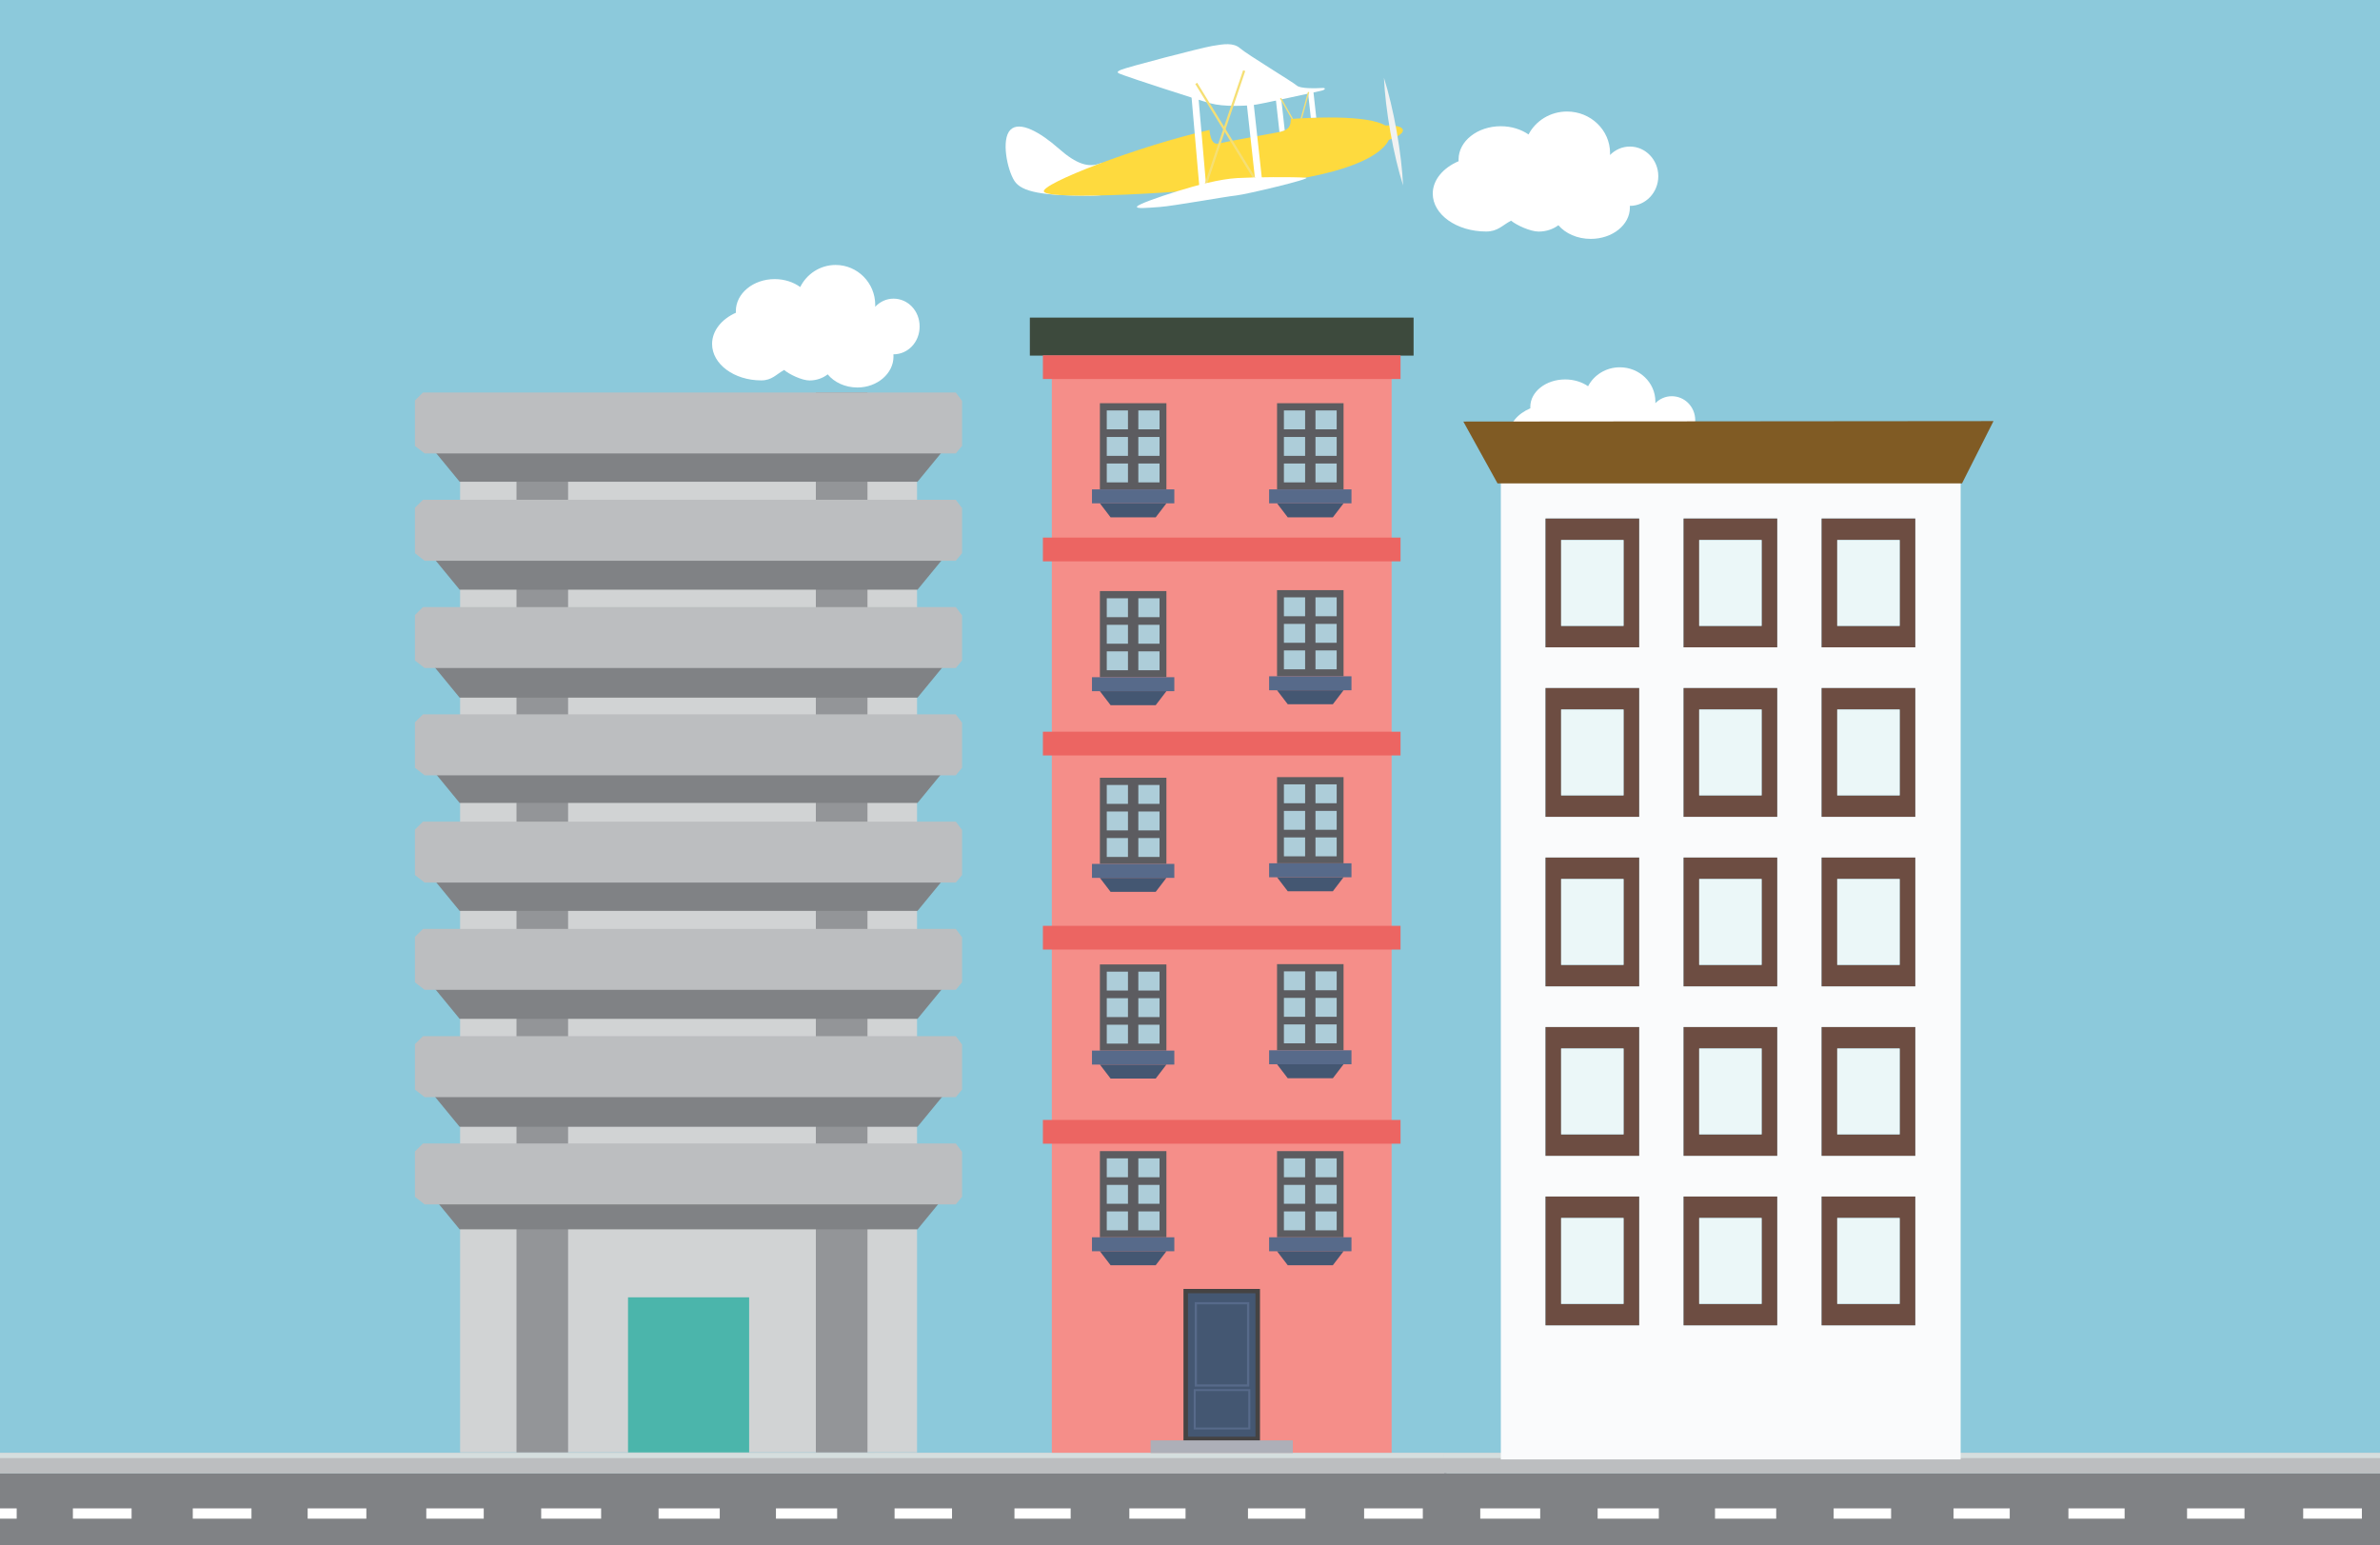
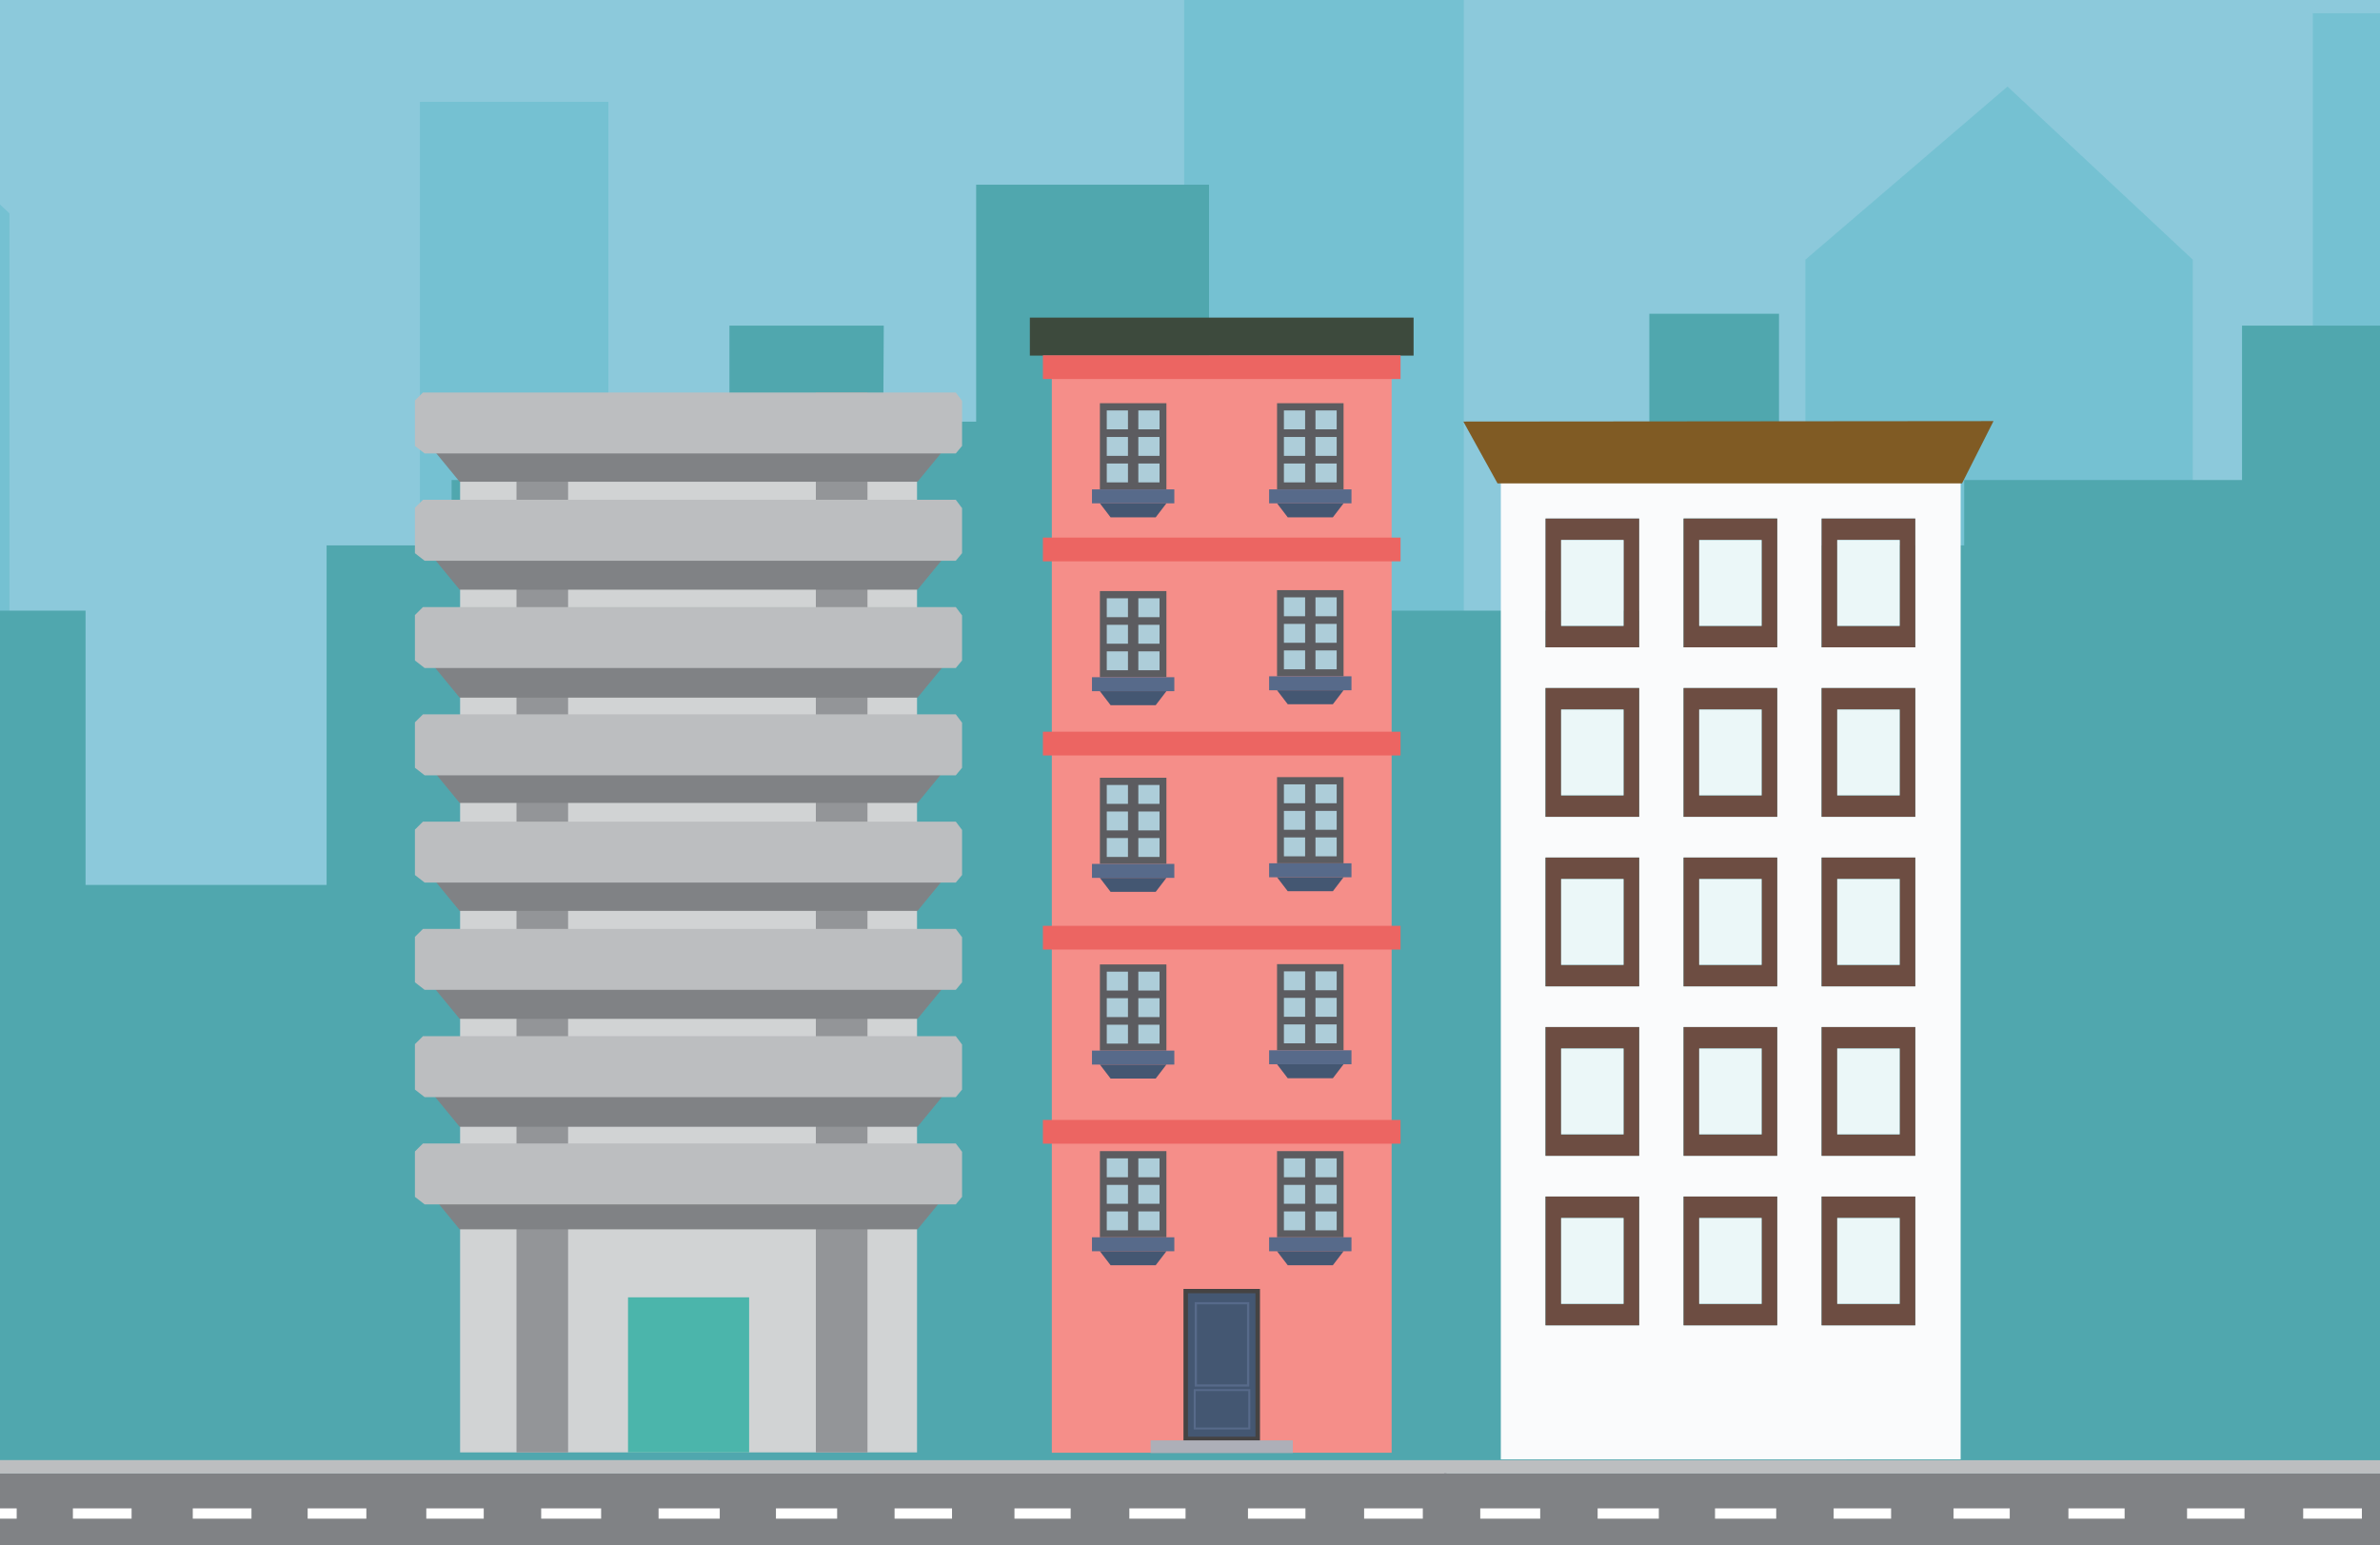
<svg xmlns="http://www.w3.org/2000/svg" version="1.1" id="Layer_1" x="0px" y="0px" width="992px" height="644px" viewBox="0 0 992 644" enable-background="new 0 0 992 644" xml:space="preserve">
-   <rect x="-5.013" y="-25.5" fill="#8CC9DB" width="998.351" height="673.138" />
+   <rect x="-5.013" y="-25.5" fill="#8CC9DB" width="998.352" height="673.138" />
  <g>
    <g>
      <rect x="365.059" y="614.136" fill="#808285" width="629.278" height="33.502" />
      <g>
-         <path fill="#FFFFFF" d="M984.449,633.032h-24.464v-4.297h24.464V633.032z M935.524,633.032H911.58v-4.297h23.944V633.032     L935.524,633.032z M885.555,633.032h-23.423v-4.297h23.423V633.032z M837.671,633.032h-23.423v-4.297h23.423V633.032z      M788.223,633.032H764.28v-4.297h23.944L788.223,633.032L788.223,633.032z M740.338,633.032h-25.504v-4.297h25.504V633.032z      M691.412,633.032h-25.505v-4.297h25.505V633.032z M641.966,633.032H616.98v-4.297h24.985V633.032z M593.037,633.032h-23.941     v-4.297h23.941V633.032z M544.113,633.032h-24.466v-4.297h24.466V633.032L544.113,633.032z M496.224,633.032h-24.463v-4.297     h24.463V633.032z M446.258,633.032h-24.462v-4.297h24.462V633.032z M398.372,633.032h-24.464v-4.297h24.465L398.372,633.032     L398.372,633.032z" />
-       </g>
-     </g>
-     <rect x="364.541" y="605.595" fill="#BCBEC0" width="628.797" height="8.606" />
-     <rect x="364.541" y="605.595" fill="#D5DEDE" width="628.797" height="2.188" />
+         <path fill="#FFFFFF" d="M984.449,633.031h-24.464v-4.297h24.464V633.031z M935.524,633.031H911.58v-4.297h23.944V633.031     L935.524,633.031z M885.555,633.031h-23.423v-4.297h23.423V633.031z M837.672,633.031h-23.424v-4.297h23.424V633.031z      M788.223,633.031H764.28v-4.297h23.944L788.223,633.031L788.223,633.031z M740.339,633.031h-25.505v-4.297h25.505V633.031z      M691.412,633.031h-25.505v-4.297h25.505V633.031z M641.967,633.031H616.98v-4.297h24.985L641.967,633.031L641.967,633.031z      M593.037,633.031h-23.94v-4.297h23.94V633.031z M544.113,633.031h-24.466v-4.297h24.466V633.031L544.113,633.031z      M496.224,633.031h-24.463v-4.297h24.463V633.031z M446.259,633.031h-24.462v-4.297h24.462V633.031z M398.372,633.031h-24.464     v-4.297h24.465L398.372,633.031L398.372,633.031z" />
+       </g>
+     </g>
+     <rect x="364.541" y="605.595" fill="#BCBEC0" width="628.798" height="8.605" />
+     <rect x="364.541" y="605.595" fill="#D5DEDE" width="628.798" height="2.188" />
  </g>
  <g>
    <g>
      <rect x="-26.353" y="614.136" fill="#808285" width="629.278" height="33.502" />
      <g>
-         <path fill="#FFFFFF" d="M593.037,633.032h-24.463v-4.297h24.463V633.032z M544.113,633.032h-23.945v-4.297h23.945V633.032z      M494.142,633.032h-23.423v-4.297h23.423V633.032z M446.258,633.032h-23.422v-4.297h23.422V633.032z M396.809,633.032h-23.942     v-4.297h23.942V633.032L396.809,633.032z M348.925,633.032h-25.504v-4.297h25.504V633.032z M299.999,633.032h-25.503v-4.297     h25.503V633.032z M250.552,633.032h-24.984v-4.297h24.984V633.032z M201.627,633.032h-23.944v-4.297h23.944V633.032     L201.627,633.032z M152.698,633.032h-24.462v-4.297h24.462V633.032z M104.814,633.032H80.35v-4.297h24.464V633.032z      M54.845,633.032H30.384v-4.297h24.463L54.845,633.032L54.845,633.032z M6.959,633.032h-24.461v-4.297H6.959V633.032z" />
-       </g>
-     </g>
-     <rect x="-26.871" y="605.595" fill="#BCBEC0" width="628.797" height="8.606" />
-     <rect x="-26.871" y="605.595" fill="#D5DEDE" width="628.797" height="2.188" />
-   </g>
-   <rect x="325.216" y="42.138" display="none" fill="#8CC9DB" width="322.001" height="574" />
-   <path fill="#FFFFFF" d="M696.802,165.156c-2.666,0-5.08,1.111-6.845,2.91c0.011-0.218,0.021-0.438,0.021-0.659  c0-7.896-6.635-14.307-14.814-14.307c-5.793,0-10.81,3.214-13.241,7.896c-2.558-1.766-5.896-2.835-9.562-2.835  c-8.021,0-14.521,5.125-14.521,11.443c0,0.198,0.008,0.396,0.021,0.59c-5.338,2.28-8.905,6.433-8.905,11.175  c0,7.197,8.229,13.032,18.368,13.032c4.054,0,5.561-2.152,8.598-3.729c1.868,1.563,6.659,3.755,9.479,3.755  c2.604,0,4.979-0.825,6.802-2.188c2.432,2.84,6.51,4.703,11.128,4.703c7.442,0,13.479-4.975,13.479-10.943  c0-0.214-0.011-0.771-0.023-0.771c0.012,0,0.018,0,0.023,0c5.398,0,9.778-4.418,9.778-10.038  C706.581,169.573,702.202,165.156,696.802,165.156z" />
-   <path fill="#FFFFFF" d="M679.351,61.089c-3.229,0-6.149,1.348-8.288,3.522c0.016-0.268,0.021-0.53,0.021-0.798  c0-9.569-8.034-17.326-17.941-17.326c-7.02,0-13.091,3.895-16.04,9.563c-3.093-2.138-7.144-3.436-11.575-3.436  c-9.711,0-17.584,6.207-17.584,13.861c0,0.235,0.009,0.478,0.021,0.715c-6.465,2.76-10.786,7.788-10.786,13.527  c0,8.721,9.961,15.786,22.247,15.786c4.904,0,6.729-2.606,10.406-4.52c2.267,1.896,8.065,4.547,11.479,4.547  c3.153,0,6.032-0.998,8.237-2.646c2.938,3.438,7.879,5.693,13.473,5.693c9.021,0,16.325-5.813,16.325-13.043  c0-0.258-0.013-0.723-0.028-0.723c0.013,0,0.021,0,0.028,0c6.539,0,11.845-5.563,11.845-12.369  C691.195,66.654,685.891,61.089,679.351,61.089z" />
-   <path fill="#FFFFFF" d="M372.409,124.488c-2.972,0-5.66,1.294-7.625,3.392c0.013-0.254,0.02-0.512,0.02-0.77  c0-9.204-7.392-16.665-16.507-16.665c-6.457,0-12.045,3.742-14.758,9.196c-2.847-2.054-6.571-3.303-10.65-3.303  c-8.937,0-16.181,5.97-16.181,13.332c0,0.229,0.009,0.459,0.021,0.688c-5.946,2.653-9.925,7.489-9.925,13.017  c0,8.386,9.165,15.183,20.469,15.183c4.515,0,6.191-2.509,9.576-4.345c2.082,1.825,7.421,4.374,10.563,4.374  c2.9,0,5.551-0.96,7.58-2.545c2.707,3.309,7.249,5.479,12.396,5.479c8.296,0,15.021-5.886,15.021-12.841  c0-0.249-0.013-0.989-0.027-0.989c0.01,0,0.02,0,0.027,0c6.017,0,10.896-5.058,10.896-11.604  C383.306,129.544,378.427,124.488,372.409,124.488z" />
+         <path fill="#FFFFFF" d="M593.037,633.031h-24.463v-4.297h24.463V633.031z M544.113,633.031h-23.945v-4.297h23.945V633.031z      M494.142,633.031h-23.423v-4.297h23.423V633.031z M446.259,633.031h-23.422v-4.297h23.422V633.031z M396.809,633.031h-23.942     v-4.297h23.942V633.031L396.809,633.031z M348.925,633.031h-25.504v-4.297h25.504V633.031z M299.999,633.031h-25.503v-4.297     h25.503V633.031z M250.552,633.031h-24.984v-4.297h24.984V633.031z M201.627,633.031h-23.943v-4.297h23.943V633.031     L201.627,633.031z M152.698,633.031h-24.462v-4.297h24.462V633.031z M104.814,633.031H80.35v-4.297h24.464V633.031z      M54.845,633.031H30.384v-4.297h24.464L54.845,633.031L54.845,633.031z M6.959,633.031h-24.461v-4.297H6.959V633.031z" />
+       </g>
+     </g>
+     <rect x="-26.871" y="605.595" fill="#BCBEC0" width="628.798" height="8.605" />
+     <rect x="-26.871" y="605.595" fill="#D5DEDE" width="628.798" height="2.188" />
+   </g>
+   <rect x="325.216" y="42.138" display="none" fill="#8CC9DB" width="322.002" height="574" />
+   <g display="none">
+     <g display="inline">
+       <rect x="325.496" y="589.638" fill="#808285" width="322" height="24" />
+       <g>
+         <path fill="#FFFFFF" d="M642.495,603.638h-12v-4h12V603.638z M617.495,603.638h-12v-4h12V603.638z M591.495,603.638h-12v-4h12     V603.638z M567.495,603.638h-12v-4h12V603.638z M541.495,603.638h-11v-4h11V603.638z M517.495,603.638h-13v-4h13V603.638z      M492.495,603.638h-13v-4h13V603.638z M466.496,603.638h-13v-4h13V603.638z M442.496,603.638h-13v-4h13V603.638z      M416.496,603.638h-13v-4h13V603.638z M392.496,603.638h-13v-4h13V603.638z M366.496,603.638h-12v-4h12V603.638z      M342.496,603.638h-13v-4h13V603.638z" />
+       </g>
+     </g>
+     <rect x="324.716" y="583.768" display="inline" fill="#BCBEC0" width="322.344" height="6.114" />
+     <rect x="324.716" y="583.768" display="inline" fill="#D5DEDE" width="322.344" height="1.555" />
+   </g>
+   <g>
+     <g>
+       <rect x="1063.694" y="5.511" fill="#75C1D2" width="78.553" height="217.869" />
+       <rect x="963.999" y="5.515" fill="#75C1D2" width="78.553" height="217.862" />
+       <rect x="175.021" y="42.444" fill="#75C1D2" width="78.551" height="217.869" />
+       <rect x="493.56" y="-53.905" fill="#75C1D2" width="116.563" height="368.56" />
+       <polygon fill="#75C1D2" points="752.489,108.242 752.489,410.678 913.978,410.678 913.978,108.242 836.741,36.072   " />
+       <polygon fill="#75C1D2" points="-128.651,88.935 -128.651,336.782 3.947,336.782 3.947,88.935 -59.471,29.789   " />
+       <polygon fill="#50A7AE" points="1171.075,254.535 1171.075,175.754 998.611,175.754 998.831,135.73 934.495,135.73     934.495,200.105 818.696,200.105 818.696,227.337 741.497,227.337 741.497,130.784 687.456,130.784 687.456,254.535     538.104,254.535 538.104,175.754 368.145,175.754 368.361,135.73 304.029,135.73 304.029,200.105 188.227,200.105     188.227,227.337 136.129,227.337 136.129,368.864 35.662,368.864 35.662,254.535 -92.357,254.535 -92.357,175.754     -131.082,175.754 -131.082,608.602 1231.051,608.678 1231.051,254.916   " />
+     </g>
+     <rect x="406.871" y="76.992" fill="#50A7AE" width="97.063" height="117.488" />
+   </g>
  <g>
    <rect x="191.773" y="164.781" fill="#D1D3D4" width="190.454" height="440.622" />
    <rect x="340.055" y="509.989" fill="#939598" width="21.515" height="95.418" />
    <rect x="215.269" y="509.989" fill="#939598" width="21.515" height="95.418" />
    <rect x="340.055" y="163.613" fill="#939598" width="21.515" height="314.22" />
    <rect x="215.269" y="164.781" fill="#939598" width="21.515" height="314.218" />
    <polygon fill="#808285" points="382.421,512.438 191.584,512.438 181.033,499.588 392.971,499.588  " />
    <polygon fill="#808285" points="382.421,469.69 191.584,469.69 181.033,456.844 392.971,456.844  " />
    <polygon fill="#808285" points="382.421,424.69 191.584,424.69 181.033,411.846 392.971,411.846  " />
    <polygon fill="#808285" points="382.421,379.692 191.586,379.692 181.033,366.842 392.971,366.842  " />
    <polygon fill="#808285" points="382.421,334.69 191.586,334.69 181.033,321.84 392.971,321.84  " />
    <polygon fill="#808285" points="382.421,290.812 191.586,290.812 181.035,277.969 392.971,277.969  " />
    <polygon fill="#808285" points="382.421,245.81 191.587,245.81 181.035,232.971 392.971,232.971  " />
    <polygon fill="#808285" points="382.421,200.814 191.587,200.814 181.037,187.972 392.971,187.972  " />
-     <polygon fill="#BCBEC0" points="398.382,502.035 176.994,502.035 172.939,498.885 172.939,479.963 176.292,476.635    398.382,476.635 401,480.112 401,498.885  " />
-     <polygon fill="#BCBEC0" points="398.382,457.321 176.994,457.321 172.939,454.166 172.939,435.244 176.292,431.914    398.382,431.914 401,435.391 401,454.166  " />
-     <polygon fill="#BCBEC0" points="398.382,412.602 176.994,412.602 172.939,409.449 172.939,390.526 176.292,387.198    398.382,387.198 401,390.676 401,409.449  " />
+     <polygon fill="#BCBEC0" points="398.382,502.034 176.994,502.034 172.939,498.885 172.939,479.963 176.292,476.635    398.382,476.635 401,480.112 401,498.885  " />
+     <polygon fill="#BCBEC0" points="398.382,457.321 176.994,457.321 172.939,454.165 172.939,435.243 176.292,431.913    398.382,431.913 401,435.391 401,454.165  " />
+     <polygon fill="#BCBEC0" points="398.382,412.602 176.994,412.602 172.939,409.448 172.939,390.526 176.292,387.198    398.382,387.198 401,390.676 401,409.448  " />
    <polygon fill="#BCBEC0" points="398.382,367.885 176.994,367.885 172.939,364.733 172.939,345.811 176.292,342.483    398.382,342.483 401,345.959 401,364.733  " />
    <polygon fill="#BCBEC0" points="398.382,323.172 176.994,323.172 172.939,320.018 172.939,301.091 176.292,297.761    398.382,297.761 401,301.24 401,320.018  " />
    <polygon fill="#BCBEC0" points="398.382,278.453 176.994,278.453 172.939,275.301 172.939,256.375 176.292,253.047    398.382,253.047 401,256.526 401,275.301  " />
    <polygon fill="#BCBEC0" points="398.382,233.736 176.994,233.736 172.939,230.58 172.939,211.655 176.292,208.328 398.382,208.328    401,211.804 401,230.58  " />
    <polygon fill="#BCBEC0" points="398.382,189.017 176.994,189.017 172.939,185.866 172.939,166.943 176.292,163.613    398.382,163.613 401,167.09 401,185.866  " />
-     <rect x="261.762" y="540.768" fill="#4BB5AB" width="50.482" height="64.646" />
-   </g>
-   <g>
-     <path fill="#FAFBFC" d="M625.554,195.965v412.363h18.631h39.028h18.516h39.036h18.519h39.032h18.899V195.965H625.554z    M683.214,552.436h-39.028v-53.678h39.028V552.436z M683.214,481.78h-39.028v-53.672h39.028V481.78z M683.214,411.135h-39.028   v-53.674h39.028V411.135z M683.214,340.477h-39.028v-53.676h39.028V340.477z M683.214,269.823h-39.028v-53.669h39.028V269.823z    M740.755,552.436h-39.026v-53.678h39.027L740.755,552.436L740.755,552.436z M740.755,481.78h-39.026v-53.672h39.027   L740.755,481.78L740.755,481.78z M740.755,411.135h-39.026v-53.674h39.027L740.755,411.135L740.755,411.135z M740.755,340.477   h-39.026v-53.676h39.027L740.755,340.477L740.755,340.477z M740.755,269.823h-39.026v-53.669h39.027L740.755,269.823   L740.755,269.823z M798.3,552.436h-39.041v-53.678H798.3V552.436L798.3,552.436z M798.3,481.78h-39.041v-53.672H798.3V481.78   L798.3,481.78z M798.3,411.135h-39.041v-53.674H798.3V411.135L798.3,411.135z M798.3,340.477h-39.041v-53.676H798.3V340.477   L798.3,340.477z M798.3,269.823h-39.041v-53.669H798.3V269.823L798.3,269.823z" />
-     <polygon fill="#805B24" points="817.78,201.502 830.907,175.527 609.925,175.717 624.185,201.502 634.692,201.502 804.586,201.502     " />
-     <path fill="#6D4D42" d="M644.185,269.823h39.028v-53.669h-39.028V269.823L644.185,269.823z M650.689,225.098h26.017v35.788h-26.017   V225.098z" />
-     <rect x="650.689" y="225.098" fill="#EBF7F8" width="26.017" height="35.788" />
-     <path fill="#6D4D42" d="M701.729,269.823h39.027v-53.669h-39.027V269.823z M708.236,225.098h26.019v35.788h-26.019V225.098z" />
-     <rect x="708.236" y="225.098" fill="#EBF7F8" width="26.019" height="35.788" />
-     <path fill="#6D4D42" d="M759.269,269.823h39.032v-53.669h-39.032V269.823L759.269,269.823z M765.773,225.098h26.02v35.788h-26.02   V225.098z" />
-     <rect x="765.773" y="225.098" fill="#EBF7F8" width="26.02" height="35.788" />
-     <path fill="#6D4D42" d="M644.185,340.477h39.028v-53.676h-39.028V340.477L644.185,340.477z M650.689,295.753h26.017v35.787h-26.017   V295.753z" />
-     <rect x="650.689" y="295.753" fill="#EBF7F8" width="26.017" height="35.787" />
-     <path fill="#6D4D42" d="M701.729,340.477h39.027v-53.676h-39.027V340.477z M708.236,295.753h26.019v35.787h-26.019V295.753z" />
-     <rect x="708.236" y="295.753" fill="#EBF7F8" width="26.019" height="35.787" />
-     <path fill="#6D4D42" d="M759.269,340.477h39.032v-53.676h-39.032V340.477L759.269,340.477z M765.773,295.753h26.02v35.787h-26.02   V295.753z" />
-     <rect x="765.773" y="295.753" fill="#EBF7F8" width="26.02" height="35.787" />
-     <path fill="#6D4D42" d="M644.185,411.135h39.028v-53.674h-39.028V411.135L644.185,411.135z M650.689,366.399h26.017v35.789h-26.017   V366.399z" />
-     <rect x="650.689" y="366.399" fill="#EBF7F8" width="26.017" height="35.789" />
-     <path fill="#6D4D42" d="M701.729,411.135h39.027v-53.674h-39.027V411.135z M708.236,366.399h26.019v35.789h-26.019V366.399z" />
-     <rect x="708.236" y="366.399" fill="#EBF7F8" width="26.019" height="35.789" />
-     <path fill="#6D4D42" d="M759.269,411.135h39.032v-53.674h-39.032V411.135L759.269,411.135z M765.773,366.399h26.02v35.789h-26.02   V366.399z" />
-     <rect x="765.773" y="366.399" fill="#EBF7F8" width="26.02" height="35.789" />
-     <path fill="#6D4D42" d="M644.185,481.78h39.028v-53.672h-39.028V481.78L644.185,481.78z M650.689,437.051h26.017v35.789h-26.017   V437.051z" />
-     <rect x="650.689" y="437.051" fill="#EBF7F8" width="26.017" height="35.789" />
-     <path fill="#6D4D42" d="M701.729,481.78h39.027v-53.672h-39.027V481.78z M708.236,437.051h26.019v35.789h-26.019V437.051z" />
-     <rect x="708.236" y="437.051" fill="#EBF7F8" width="26.019" height="35.789" />
-     <path fill="#6D4D42" d="M759.269,481.78h39.032v-53.672h-39.032V481.78L759.269,481.78z M765.773,437.051h26.02v35.789h-26.02   V437.051z" />
-     <rect x="765.773" y="437.051" fill="#EBF7F8" width="26.02" height="35.789" />
-     <path fill="#6D4D42" d="M644.185,552.436h39.028v-53.678h-39.028V552.436L644.185,552.436z M650.689,507.703h26.017v35.789h-26.017   V507.703z" />
-     <rect x="650.689" y="507.703" fill="#EBF7F8" width="26.017" height="35.789" />
-     <path fill="#6D4D42" d="M701.729,552.436h39.027v-53.678h-39.027V552.436z M708.236,507.703h26.019v35.789h-26.019V507.703z" />
-     <rect x="708.236" y="507.703" fill="#EBF7F8" width="26.019" height="35.789" />
-     <path fill="#6D4D42" d="M759.269,552.436h39.032v-53.678h-39.032V552.436L759.269,552.436z M765.773,507.703h26.02v35.789h-26.02   V507.703z" />
-     <rect x="765.773" y="507.703" fill="#EBF7F8" width="26.02" height="35.789" />
+     <rect x="261.762" y="540.768" fill="#4BB5AB" width="50.481" height="64.646" />
+   </g>
+   <g>
+     <path fill="#FAFBFC" d="M625.554,195.965v412.362h18.631h39.028h18.516h39.036h18.519h39.032h18.899V195.965H625.554z    M683.215,552.436h-39.028v-53.678h39.028V552.436z M683.215,481.78h-39.028v-53.672h39.028V481.78z M683.215,411.135h-39.028   v-53.674h39.028V411.135z M683.215,340.477h-39.028v-53.676h39.028V340.477z M683.215,269.823h-39.028v-53.669h39.028V269.823z    M740.756,552.436h-39.026v-53.678h39.027L740.756,552.436L740.756,552.436z M740.756,481.78h-39.026v-53.672h39.027   L740.756,481.78L740.756,481.78z M740.756,411.135h-39.026v-53.674h39.027L740.756,411.135L740.756,411.135z M740.756,340.477   h-39.026v-53.676h39.027L740.756,340.477L740.756,340.477z M740.756,269.823h-39.026v-53.669h39.027L740.756,269.823   L740.756,269.823z M798.301,552.436H759.26v-53.678h39.041V552.436L798.301,552.436z M798.301,481.78H759.26v-53.672h39.041V481.78   L798.301,481.78z M798.301,411.135H759.26v-53.674h39.041V411.135L798.301,411.135z M798.301,340.477H759.26v-53.676h39.041   V340.477L798.301,340.477z M798.301,269.823H759.26v-53.669h39.041V269.823L798.301,269.823z" />
+     <polygon fill="#805B24" points="817.78,201.502 830.907,175.527 609.926,175.717 624.185,201.502 634.692,201.502 804.587,201.502     " />
+     <path fill="#6D4D42" d="M644.185,269.823h39.028v-53.669h-39.028V269.823L644.185,269.823z M650.689,225.098h26.018v35.788h-26.018   V225.098z" />
+     <rect x="650.689" y="225.098" fill="#EBF7F8" width="26.018" height="35.788" />
+     <path fill="#6D4D42" d="M701.729,269.823h39.027v-53.669h-39.027V269.823z M708.236,225.098h26.02v35.788h-26.02V225.098z" />
+     <rect x="708.236" y="225.098" fill="#EBF7F8" width="26.02" height="35.788" />
+     <path fill="#6D4D42" d="M759.269,269.823h39.032v-53.669h-39.032V269.823L759.269,269.823z M765.773,225.098h26.021v35.788h-26.021   V225.098z" />
+     <rect x="765.773" y="225.098" fill="#EBF7F8" width="26.021" height="35.788" />
+     <path fill="#6D4D42" d="M644.185,340.477h39.028v-53.676h-39.028V340.477L644.185,340.477z M650.689,295.753h26.018v35.786h-26.018   V295.753z" />
+     <rect x="650.689" y="295.753" fill="#EBF7F8" width="26.018" height="35.786" />
+     <path fill="#6D4D42" d="M701.729,340.477h39.027v-53.676h-39.027V340.477z M708.236,295.753h26.02v35.786h-26.02V295.753z" />
+     <rect x="708.236" y="295.753" fill="#EBF7F8" width="26.02" height="35.786" />
+     <path fill="#6D4D42" d="M759.269,340.477h39.032v-53.676h-39.032V340.477L759.269,340.477z M765.773,295.753h26.021v35.786h-26.021   V295.753z" />
+     <rect x="765.773" y="295.753" fill="#EBF7F8" width="26.021" height="35.786" />
+     <path fill="#6D4D42" d="M644.185,411.135h39.028v-53.674h-39.028V411.135L644.185,411.135z M650.689,366.399h26.018v35.789h-26.018   V366.399z" />
+     <rect x="650.689" y="366.399" fill="#EBF7F8" width="26.018" height="35.789" />
+     <path fill="#6D4D42" d="M701.729,411.135h39.027v-53.674h-39.027V411.135z M708.236,366.399h26.02v35.789h-26.02V366.399z" />
+     <rect x="708.236" y="366.399" fill="#EBF7F8" width="26.02" height="35.789" />
+     <path fill="#6D4D42" d="M759.269,411.135h39.032v-53.674h-39.032V411.135L759.269,411.135z M765.773,366.399h26.021v35.789h-26.021   V366.399z" />
+     <rect x="765.773" y="366.399" fill="#EBF7F8" width="26.021" height="35.789" />
+     <path fill="#6D4D42" d="M644.185,481.78h39.028v-53.672h-39.028V481.78L644.185,481.78z M650.689,437.051h26.018v35.789h-26.018   V437.051z" />
+     <rect x="650.689" y="437.051" fill="#EBF7F8" width="26.018" height="35.789" />
+     <path fill="#6D4D42" d="M701.729,481.78h39.027v-53.672h-39.027V481.78z M708.236,437.051h26.02v35.789h-26.02V437.051z" />
+     <rect x="708.236" y="437.051" fill="#EBF7F8" width="26.02" height="35.789" />
+     <path fill="#6D4D42" d="M759.269,481.78h39.032v-53.672h-39.032V481.78L759.269,481.78z M765.773,437.051h26.021v35.789h-26.021   V437.051z" />
+     <rect x="765.773" y="437.051" fill="#EBF7F8" width="26.021" height="35.789" />
+     <path fill="#6D4D42" d="M644.185,552.436h39.028v-53.678h-39.028V552.436L644.185,552.436z M650.689,507.702h26.018v35.789h-26.018   V507.702z" />
+     <rect x="650.689" y="507.702" fill="#EBF7F8" width="26.018" height="35.789" />
+     <path fill="#6D4D42" d="M701.729,552.436h39.027v-53.678h-39.027V552.436z M708.236,507.702h26.02v35.789h-26.02V507.702z" />
+     <rect x="708.236" y="507.702" fill="#EBF7F8" width="26.02" height="35.789" />
+     <path fill="#6D4D42" d="M759.269,552.436h39.032v-53.678h-39.032V552.436L759.269,552.436z M765.773,507.702h26.021v35.789h-26.021   V507.702z" />
+     <rect x="765.773" y="507.702" fill="#EBF7F8" width="26.021" height="35.789" />
  </g>
  <g>
    <rect x="438.404" y="157.724" fill="#F58E89" width="141.634" height="447.827" />
    <rect x="429.248" y="132.389" fill="#3D4A3D" width="159.946" height="15.846" />
    <rect x="434.689" y="148.093" fill="#EC6562" width="149.065" height="9.9" />
-     <rect x="434.689" y="385.914" fill="#EC6562" width="149.065" height="9.896" />
+     <rect x="434.689" y="385.913" fill="#EC6562" width="149.065" height="9.896" />
    <rect x="434.689" y="305.001" fill="#EC6562" width="149.065" height="9.896" />
-     <rect x="434.689" y="224.081" fill="#EC6562" width="149.065" height="9.901" />
-     <rect x="434.689" y="466.826" fill="#EC6562" width="149.065" height="9.9" />
-     <g>
-       <rect x="458.444" y="246.376" fill="#5C5C60" width="27.723" height="35.91" />
+     <rect x="434.689" y="224.081" fill="#EC6562" width="149.065" height="9.9" />
+     <rect x="434.689" y="466.825" fill="#EC6562" width="149.065" height="9.9" />
+     <g>
+       <rect x="458.444" y="246.376" fill="#5C5C60" width="27.724" height="35.91" />
      <g>
        <rect x="461.307" y="249.385" fill="#ADCDD9" width="8.837" height="7.875" />
-         <rect x="474.463" y="249.385" fill="#ADCDD9" width="8.834" height="7.875" />
+         <rect x="474.464" y="249.385" fill="#ADCDD9" width="8.834" height="7.875" />
      </g>
      <g>
        <rect x="461.307" y="260.444" fill="#ADCDD9" width="8.837" height="7.875" />
-         <rect x="474.463" y="260.444" fill="#ADCDD9" width="8.834" height="7.875" />
+         <rect x="474.464" y="260.444" fill="#ADCDD9" width="8.834" height="7.875" />
      </g>
      <g>
        <rect x="461.307" y="271.507" fill="#ADCDD9" width="8.837" height="7.87" />
-         <rect x="474.463" y="271.507" fill="#ADCDD9" width="8.834" height="7.87" />
-       </g>
-       <rect x="455.142" y="282.283" fill="#576A8A" width="34.323" height="5.828" />
-       <polygon fill="#445772" points="481.707,293.939 462.899,293.939 458.444,288.111 486.167,288.111   " />
-     </g>
-     <g>
-       <rect x="532.278" y="245.99" fill="#5C5C60" width="27.726" height="35.911" />
+         <rect x="474.464" y="271.507" fill="#ADCDD9" width="8.834" height="7.87" />
+       </g>
+       <rect x="455.142" y="282.283" fill="#576A8A" width="34.323" height="5.827" />
+       <polygon fill="#445772" points="481.707,293.939 462.899,293.939 458.444,288.111 486.168,288.111   " />
+     </g>
+     <g>
+       <rect x="532.278" y="245.99" fill="#5C5C60" width="27.727" height="35.91" />
      <g>
        <rect x="535.143" y="248.998" fill="#ADCDD9" width="8.837" height="7.871" />
-         <rect x="548.301" y="248.998" fill="#ADCDD9" width="8.834" height="7.871" />
+         <rect x="548.302" y="248.998" fill="#ADCDD9" width="8.834" height="7.871" />
      </g>
      <g>
        <rect x="535.143" y="260.059" fill="#ADCDD9" width="8.837" height="7.872" />
-         <rect x="548.301" y="260.059" fill="#ADCDD9" width="8.834" height="7.872" />
-       </g>
-       <g>
-         <rect x="535.143" y="271.118" fill="#ADCDD9" width="8.837" height="7.871" />
-         <rect x="548.301" y="271.118" fill="#ADCDD9" width="8.834" height="7.871" />
+         <rect x="548.302" y="260.059" fill="#ADCDD9" width="8.834" height="7.872" />
+       </g>
+       <g>
+         <rect x="535.143" y="271.118" fill="#ADCDD9" width="8.837" height="7.87" />
+         <rect x="548.302" y="271.118" fill="#ADCDD9" width="8.834" height="7.87" />
      </g>
      <rect x="528.976" y="281.902" fill="#576A8A" width="34.326" height="5.824" />
-       <polygon fill="#445772" points="555.544,293.553 536.737,293.553 532.278,287.725 560.004,287.725   " />
-     </g>
-     <g>
-       <rect x="458.444" y="168.072" fill="#5C5C60" width="27.723" height="35.914" />
+       <polygon fill="#445772" points="555.545,293.553 536.737,293.553 532.278,287.725 560.005,287.725   " />
+     </g>
+     <g>
+       <rect x="458.444" y="168.072" fill="#5C5C60" width="27.724" height="35.914" />
      <g>
        <rect x="461.307" y="171.084" fill="#ADCDD9" width="8.837" height="7.875" />
-         <rect x="474.463" y="171.084" fill="#ADCDD9" width="8.834" height="7.875" />
+         <rect x="474.464" y="171.084" fill="#ADCDD9" width="8.834" height="7.875" />
      </g>
      <g>
        <rect x="461.307" y="182.145" fill="#ADCDD9" width="8.837" height="7.873" />
-         <rect x="474.463" y="182.145" fill="#ADCDD9" width="8.834" height="7.873" />
+         <rect x="474.464" y="182.145" fill="#ADCDD9" width="8.834" height="7.873" />
      </g>
      <g>
        <rect x="461.307" y="193.205" fill="#ADCDD9" width="8.837" height="7.874" />
-         <rect x="474.463" y="193.205" fill="#ADCDD9" width="8.834" height="7.874" />
+         <rect x="474.464" y="193.205" fill="#ADCDD9" width="8.834" height="7.874" />
      </g>
      <rect x="455.142" y="203.986" fill="#576A8A" width="34.323" height="5.822" />
-       <polygon fill="#445772" points="481.707,215.634 462.899,215.634 458.444,209.808 486.167,209.808   " />
-     </g>
-     <g>
-       <rect x="532.283" y="168.072" fill="#5C5C60" width="27.721" height="35.914" />
+       <polygon fill="#445772" points="481.707,215.634 462.899,215.634 458.444,209.808 486.168,209.808   " />
+     </g>
+     <g>
+       <rect x="532.283" y="168.072" fill="#5C5C60" width="27.722" height="35.914" />
      <g>
        <rect x="535.143" y="171.084" fill="#ADCDD9" width="8.838" height="7.875" />
-         <rect x="548.301" y="171.084" fill="#ADCDD9" width="8.833" height="7.875" />
+         <rect x="548.302" y="171.084" fill="#ADCDD9" width="8.833" height="7.875" />
      </g>
      <g>
        <rect x="535.143" y="182.145" fill="#ADCDD9" width="8.838" height="7.873" />
-         <rect x="548.301" y="182.145" fill="#ADCDD9" width="8.833" height="7.873" />
+         <rect x="548.302" y="182.145" fill="#ADCDD9" width="8.833" height="7.873" />
      </g>
      <g>
        <rect x="535.143" y="193.205" fill="#ADCDD9" width="8.838" height="7.874" />
-         <rect x="548.301" y="193.205" fill="#ADCDD9" width="8.833" height="7.874" />
+         <rect x="548.302" y="193.205" fill="#ADCDD9" width="8.833" height="7.874" />
      </g>
      <rect x="528.976" y="203.986" fill="#576A8A" width="34.326" height="5.822" />
-       <polygon fill="#445772" points="555.544,215.634 536.737,215.634 532.283,209.808 560.004,209.808   " />
-     </g>
-     <g>
-       <rect x="458.444" y="402.01" fill="#5C5C60" width="27.723" height="35.914" />
+       <polygon fill="#445772" points="555.545,215.634 536.737,215.634 532.283,209.808 560.005,209.808   " />
+     </g>
+     <g>
+       <rect x="458.444" y="402.01" fill="#5C5C60" width="27.724" height="35.914" />
      <g>
        <rect x="461.307" y="405.018" fill="#ADCDD9" width="8.837" height="7.873" />
-         <rect x="474.463" y="405.018" fill="#ADCDD9" width="8.834" height="7.873" />
-       </g>
-       <g>
-         <rect x="461.307" y="416.078" fill="#ADCDD9" width="8.837" height="7.877" />
-         <rect x="474.463" y="416.078" fill="#ADCDD9" width="8.834" height="7.877" />
+         <rect x="474.464" y="405.018" fill="#ADCDD9" width="8.834" height="7.873" />
+       </g>
+       <g>
+         <rect x="461.307" y="416.077" fill="#ADCDD9" width="8.837" height="7.877" />
+         <rect x="474.464" y="416.077" fill="#ADCDD9" width="8.834" height="7.877" />
      </g>
      <g>
        <rect x="461.307" y="427.141" fill="#ADCDD9" width="8.837" height="7.871" />
-         <rect x="474.463" y="427.141" fill="#ADCDD9" width="8.834" height="7.871" />
+         <rect x="474.464" y="427.141" fill="#ADCDD9" width="8.834" height="7.871" />
      </g>
      <rect x="455.142" y="437.924" fill="#576A8A" width="34.323" height="5.826" />
-       <polygon fill="#445772" points="481.707,449.574 462.899,449.574 458.444,443.75 486.167,443.75   " />
-     </g>
-     <g>
-       <rect x="532.278" y="401.883" fill="#5C5C60" width="27.726" height="35.916" />
+       <polygon fill="#445772" points="481.707,449.573 462.899,449.573 458.444,443.75 486.168,443.75   " />
+     </g>
+     <g>
+       <rect x="532.278" y="401.883" fill="#5C5C60" width="27.727" height="35.916" />
      <g>
        <rect x="535.143" y="404.895" fill="#ADCDD9" width="8.837" height="7.873" />
-         <rect x="548.301" y="404.895" fill="#ADCDD9" width="8.834" height="7.873" />
-       </g>
-       <g>
-         <rect x="535.143" y="415.955" fill="#ADCDD9" width="8.837" height="7.875" />
-         <rect x="548.301" y="415.955" fill="#ADCDD9" width="8.834" height="7.875" />
+         <rect x="548.302" y="404.895" fill="#ADCDD9" width="8.834" height="7.873" />
+       </g>
+       <g>
+         <rect x="535.143" y="415.954" fill="#ADCDD9" width="8.837" height="7.875" />
+         <rect x="548.302" y="415.954" fill="#ADCDD9" width="8.834" height="7.875" />
      </g>
      <g>
        <rect x="535.143" y="427.014" fill="#ADCDD9" width="8.837" height="7.873" />
-         <rect x="548.301" y="427.014" fill="#ADCDD9" width="8.834" height="7.873" />
-       </g>
-       <rect x="528.976" y="437.793" fill="#576A8A" width="34.326" height="5.824" />
-       <polygon fill="#445772" points="555.544,449.444 536.737,449.444 532.278,443.619 560.004,443.619   " />
-     </g>
-     <g>
-       <rect x="458.444" y="479.828" fill="#5C5C60" width="27.723" height="35.918" />
+         <rect x="548.302" y="427.014" fill="#ADCDD9" width="8.834" height="7.873" />
+       </g>
+       <rect x="528.976" y="437.793" fill="#576A8A" width="34.326" height="5.823" />
+       <polygon fill="#445772" points="555.545,449.444 536.737,449.444 532.278,443.618 560.005,443.618   " />
+     </g>
+     <g>
+       <rect x="458.444" y="479.827" fill="#5C5C60" width="27.724" height="35.918" />
      <g>
        <rect x="461.307" y="482.84" fill="#ADCDD9" width="8.837" height="7.875" />
-         <rect x="474.463" y="482.84" fill="#ADCDD9" width="8.834" height="7.875" />
+         <rect x="474.464" y="482.84" fill="#ADCDD9" width="8.834" height="7.875" />
      </g>
      <g>
        <rect x="461.307" y="493.899" fill="#ADCDD9" width="8.837" height="7.873" />
-         <rect x="474.463" y="493.899" fill="#ADCDD9" width="8.834" height="7.873" />
+         <rect x="474.464" y="493.899" fill="#ADCDD9" width="8.834" height="7.873" />
      </g>
      <g>
        <rect x="461.307" y="504.959" fill="#ADCDD9" width="8.837" height="7.875" />
-         <rect x="474.463" y="504.959" fill="#ADCDD9" width="8.834" height="7.875" />
+         <rect x="474.464" y="504.959" fill="#ADCDD9" width="8.834" height="7.875" />
      </g>
      <rect x="455.142" y="515.739" fill="#576A8A" width="34.323" height="5.824" />
-       <polygon fill="#445772" points="481.707,527.389 462.899,527.389 458.444,521.565 486.167,521.565   " />
-     </g>
-     <g>
-       <rect x="532.278" y="479.828" fill="#5C5C60" width="27.726" height="35.918" />
+       <polygon fill="#445772" points="481.707,527.389 462.899,527.389 458.444,521.565 486.168,521.565   " />
+     </g>
+     <g>
+       <rect x="532.278" y="479.827" fill="#5C5C60" width="27.727" height="35.918" />
      <g>
        <rect x="535.143" y="482.84" fill="#ADCDD9" width="8.837" height="7.875" />
-         <rect x="548.301" y="482.84" fill="#ADCDD9" width="8.834" height="7.875" />
+         <rect x="548.302" y="482.84" fill="#ADCDD9" width="8.834" height="7.875" />
      </g>
      <g>
        <rect x="535.143" y="493.899" fill="#ADCDD9" width="8.837" height="7.873" />
-         <rect x="548.301" y="493.899" fill="#ADCDD9" width="8.834" height="7.873" />
+         <rect x="548.302" y="493.899" fill="#ADCDD9" width="8.834" height="7.873" />
      </g>
      <g>
        <rect x="535.143" y="504.959" fill="#ADCDD9" width="8.837" height="7.875" />
-         <rect x="548.301" y="504.959" fill="#ADCDD9" width="8.834" height="7.875" />
+         <rect x="548.302" y="504.959" fill="#ADCDD9" width="8.834" height="7.875" />
      </g>
      <rect x="528.976" y="515.739" fill="#576A8A" width="34.326" height="5.824" />
-       <polygon fill="#445772" points="555.544,527.389 536.737,527.389 532.278,521.565 560.004,521.565   " />
-     </g>
-     <g>
-       <rect x="458.444" y="324.19" fill="#5C5C60" width="27.723" height="35.914" />
-       <g>
-         <rect x="461.307" y="327.203" fill="#ADCDD9" width="8.837" height="7.875" />
-         <rect x="474.463" y="327.203" fill="#ADCDD9" width="8.834" height="7.875" />
+       <polygon fill="#445772" points="555.545,527.389 536.737,527.389 532.278,521.565 560.005,521.565   " />
+     </g>
+     <g>
+       <rect x="458.444" y="324.19" fill="#5C5C60" width="27.724" height="35.914" />
+       <g>
+         <rect x="461.307" y="327.202" fill="#ADCDD9" width="8.837" height="7.875" />
+         <rect x="474.464" y="327.202" fill="#ADCDD9" width="8.834" height="7.875" />
      </g>
      <g>
        <rect x="461.307" y="338.264" fill="#ADCDD9" width="8.837" height="7.875" />
-         <rect x="474.463" y="338.264" fill="#ADCDD9" width="8.834" height="7.875" />
+         <rect x="474.464" y="338.264" fill="#ADCDD9" width="8.834" height="7.875" />
      </g>
      <g>
        <rect x="461.307" y="349.323" fill="#ADCDD9" width="8.837" height="7.877" />
-         <rect x="474.463" y="349.323" fill="#ADCDD9" width="8.834" height="7.877" />
+         <rect x="474.464" y="349.323" fill="#ADCDD9" width="8.834" height="7.877" />
      </g>
      <rect x="455.142" y="360.102" fill="#576A8A" width="34.323" height="5.824" />
-       <polygon fill="#445772" points="481.707,371.752 462.899,371.752 458.444,365.928 486.167,365.928   " />
-     </g>
-     <g>
-       <rect x="532.278" y="323.936" fill="#5C5C60" width="27.726" height="35.914" />
+       <polygon fill="#445772" points="481.707,371.752 462.899,371.752 458.444,365.928 486.168,365.928   " />
+     </g>
+     <g>
+       <rect x="532.278" y="323.936" fill="#5C5C60" width="27.727" height="35.914" />
      <g>
        <rect x="535.143" y="326.944" fill="#ADCDD9" width="8.837" height="7.875" />
-         <rect x="548.301" y="326.944" fill="#ADCDD9" width="8.834" height="7.875" />
+         <rect x="548.302" y="326.944" fill="#ADCDD9" width="8.834" height="7.875" />
      </g>
      <g>
        <rect x="535.143" y="338.01" fill="#ADCDD9" width="8.837" height="7.873" />
-         <rect x="548.301" y="338.01" fill="#ADCDD9" width="8.834" height="7.873" />
+         <rect x="548.302" y="338.01" fill="#ADCDD9" width="8.834" height="7.873" />
      </g>
      <g>
        <rect x="535.143" y="349.069" fill="#ADCDD9" width="8.837" height="7.873" />
-         <rect x="548.301" y="349.069" fill="#ADCDD9" width="8.834" height="7.873" />
+         <rect x="548.302" y="349.069" fill="#ADCDD9" width="8.834" height="7.873" />
      </g>
      <rect x="528.976" y="359.846" fill="#576A8A" width="34.326" height="5.826" />
-       <polygon fill="#445772" points="555.544,371.498 536.737,371.498 532.278,365.672 560.004,365.672   " />
-     </g>
-     <g>
-       <g>
-         <rect x="494.218" y="538.174" fill="#445772" width="30.012" height="61.605" />
-         <path fill="#454343" d="M525.168,600.68H493.28v-63.408h31.888V600.68z M495.152,598.873h28.136v-59.795h-28.136V598.873z" />
-       </g>
-       <g>
-         <path fill="#576A8A" d="M521.132,595.856h-23.583v-16.822h23.583V595.856L521.132,595.856z M498.385,595.045h21.906V579.84     h-21.906V595.045z" />
-       </g>
-       <g>
-         <path fill="#576A8A" d="M520.713,577.969h-22.744V542.78h22.744V577.969z M498.905,577.067h20.867v-33.381h-20.867V577.067     L498.905,577.067z" />
-       </g>
-     </g>
-     <rect x="479.587" y="600.401" fill="#ADAFB8" width="59.267" height="5.248" />
+       <polygon fill="#445772" points="555.545,371.497 536.737,371.497 532.278,365.672 560.005,365.672   " />
+     </g>
+     <g>
+       <g>
+         <rect x="494.219" y="538.174" fill="#445772" width="30.012" height="61.604" />
+         <path fill="#454343" d="M525.169,600.68H493.28v-63.408h31.888L525.169,600.68L525.169,600.68z M495.152,598.872h28.136v-59.795     h-28.136V598.872L495.152,598.872z" />
+       </g>
+       <g>
+         <path fill="#576A8A" d="M521.133,595.856H497.55v-16.822h23.583V595.856L521.133,595.856z M498.385,595.045h21.905V579.84     h-21.905V595.045z" />
+       </g>
+       <g>
+         <path fill="#576A8A" d="M520.714,577.969h-22.744V542.78h22.744V577.969z M498.905,577.067h20.867v-33.381h-20.867V577.067     L498.905,577.067z" />
+       </g>
+     </g>
+     <rect x="479.588" y="600.401" fill="#ADAFB8" width="59.267" height="5.248" />
    <path fill="#EC6562" d="M457.761,486.35" />
  </g>
-   <g display="none">
-     <g display="inline">
-       <rect x="325.496" y="589.638" fill="#808285" width="322" height="24" />
-       <g>
-         <path fill="#FFFFFF" d="M642.495,603.638h-12v-4h12V603.638z M617.495,603.638h-12v-4h12V603.638z M591.495,603.638h-12v-4h12     V603.638z M567.495,603.638h-12v-4h12V603.638z M541.495,603.638h-11v-4h11V603.638z M517.495,603.638h-13v-4h13V603.638z      M492.495,603.638h-13v-4h13V603.638z M466.496,603.638h-13v-4h13V603.638z M442.496,603.638h-13v-4h13V603.638z      M416.496,603.638h-13v-4h13V603.638z M392.496,603.638h-13v-4h13V603.638z M366.496,603.638h-12v-4h12V603.638z      M342.496,603.638h-13v-4h13V603.638z" />
-       </g>
-     </g>
-     <rect x="324.716" y="583.768" display="inline" fill="#BCBEC0" width="322.343" height="6.114" />
-     <rect x="324.716" y="583.768" display="inline" fill="#D5DEDE" width="322.343" height="1.555" />
-   </g>
-   <g>
-     <path fill="#FFFFFF" d="M458.639,68.074c-4.818,1.852-9.815,0.508-17.369-6.165c-7.548-6.672-16.329-11.764-20.188-7.725   s-1.227,16.681,1.756,21.245c2.982,4.568,11.517,6.182,31.761,6.172C474.845,81.591,479.021,67.705,458.639,68.074z" />
-     <path fill="#FEDA3E" d="M579.521,55.092c0.595,5.569-8.542,15.951-47.854,20.866c-39.312,4.916-94.187,7.484-96.522,3.975   c-2.048-3.074,39.479-19.123,68.976-25.768c0.354,3.62,1.339,6.242,3.79,5.663c4.096-0.977,18.724-3.512,24.773-4.684   c5.115-0.989,5.206-2.959,5.352-5.55C560.177,48.03,578.9,49.291,579.521,55.092z" />
-     <ellipse transform="matrix(0.1753 0.9845 -0.9845 0.1753 528.7069 -519.0346)" fill="#FEDA3E" cx="574.149" cy="56.052" rx="3.321" ry="10.724" />
-     <path fill="#F1F2F2" d="M576.837,32.424c0.295,6.421,1.191,14.271,2.685,22.667c1.492,8.402,3.356,16.077,5.293,22.208   c-0.298-6.423-1.193-14.27-2.687-22.671C580.634,46.228,578.77,38.555,576.837,32.424z" />
-     <path fill="#FFFFFF" d="M551.29,36.668c1.373-0.073,1.369,0.797-1.021,1.252c-2.393,0.454-25.373,5.689-28.332,5.917   c-2.961,0.231-11.722,0.798-17.523-0.798c-5.803-1.595-33.567-10.695-35.842-11.606c-2.274-0.91-3.982-1.138-1.477-2.275   c2.503-1.14,33.453-9.217,38.23-10.014c4.778-0.799,8.763-1.479,11.604,1.022c2.846,2.504,22.078,14.113,23.555,15.474   C541.96,37.01,548.316,36.826,551.29,36.668z" />
-     <polygon fill="#FFFFFF" points="498.993,34.51 496.15,34.822 499.912,78.105 502.755,77.792  " />
-     <rect x="520.691" y="29.043" transform="matrix(0.994 -0.1092 0.1092 0.994 -2.6067 57.3076)" fill="#FFFFFF" width="2.863" height="46.84" />
-     <polygon fill="#F5DF74" points="518.132,29.301 501.856,77.5 502.755,77.792 519.028,29.594  " />
-     <polygon fill="#F5DF74" points="498.198,35.018 523.264,75.87 524.057,75.36 498.993,34.51  " />
-     <g>
-       <path fill="#FFFFFF" d="M533.964,40.606l-2.254,0.221l1.574,14.193c0.896-0.202,1.615-0.439,2.197-0.707L533.964,40.606z" />
-       <path fill="#FFFFFF" d="M547.416,38.054l-2.253,0.222l1.201,10.861c0.764-0.027,1.524-0.055,2.268-0.078L547.416,38.054z" />
-       <polygon fill="#F5DF74" points="545.166,38.275 542.122,49.335 542.716,49.304 545.702,38.45   " />
-       <polygon fill="#F5DF74" points="533.517,41.094 538.344,49.574 538.969,49.532 533.994,40.788   " />
-     </g>
-     <path fill="#FFFFFF" d="M544.415,74.082c-5.749-0.408-21.493-0.273-28.754,0.139c-7.257,0.41-16.976,3.013-24.917,5.476   c-7.944,2.463-16.432,5.478-16.84,6.436c-0.411,0.959,3.968,0.546,9.583,0.136c5.616-0.409,27.658-4.379,31.765-4.79   C519.36,81.064,546.882,74.494,544.415,74.082z" />
-   </g>
</svg>
